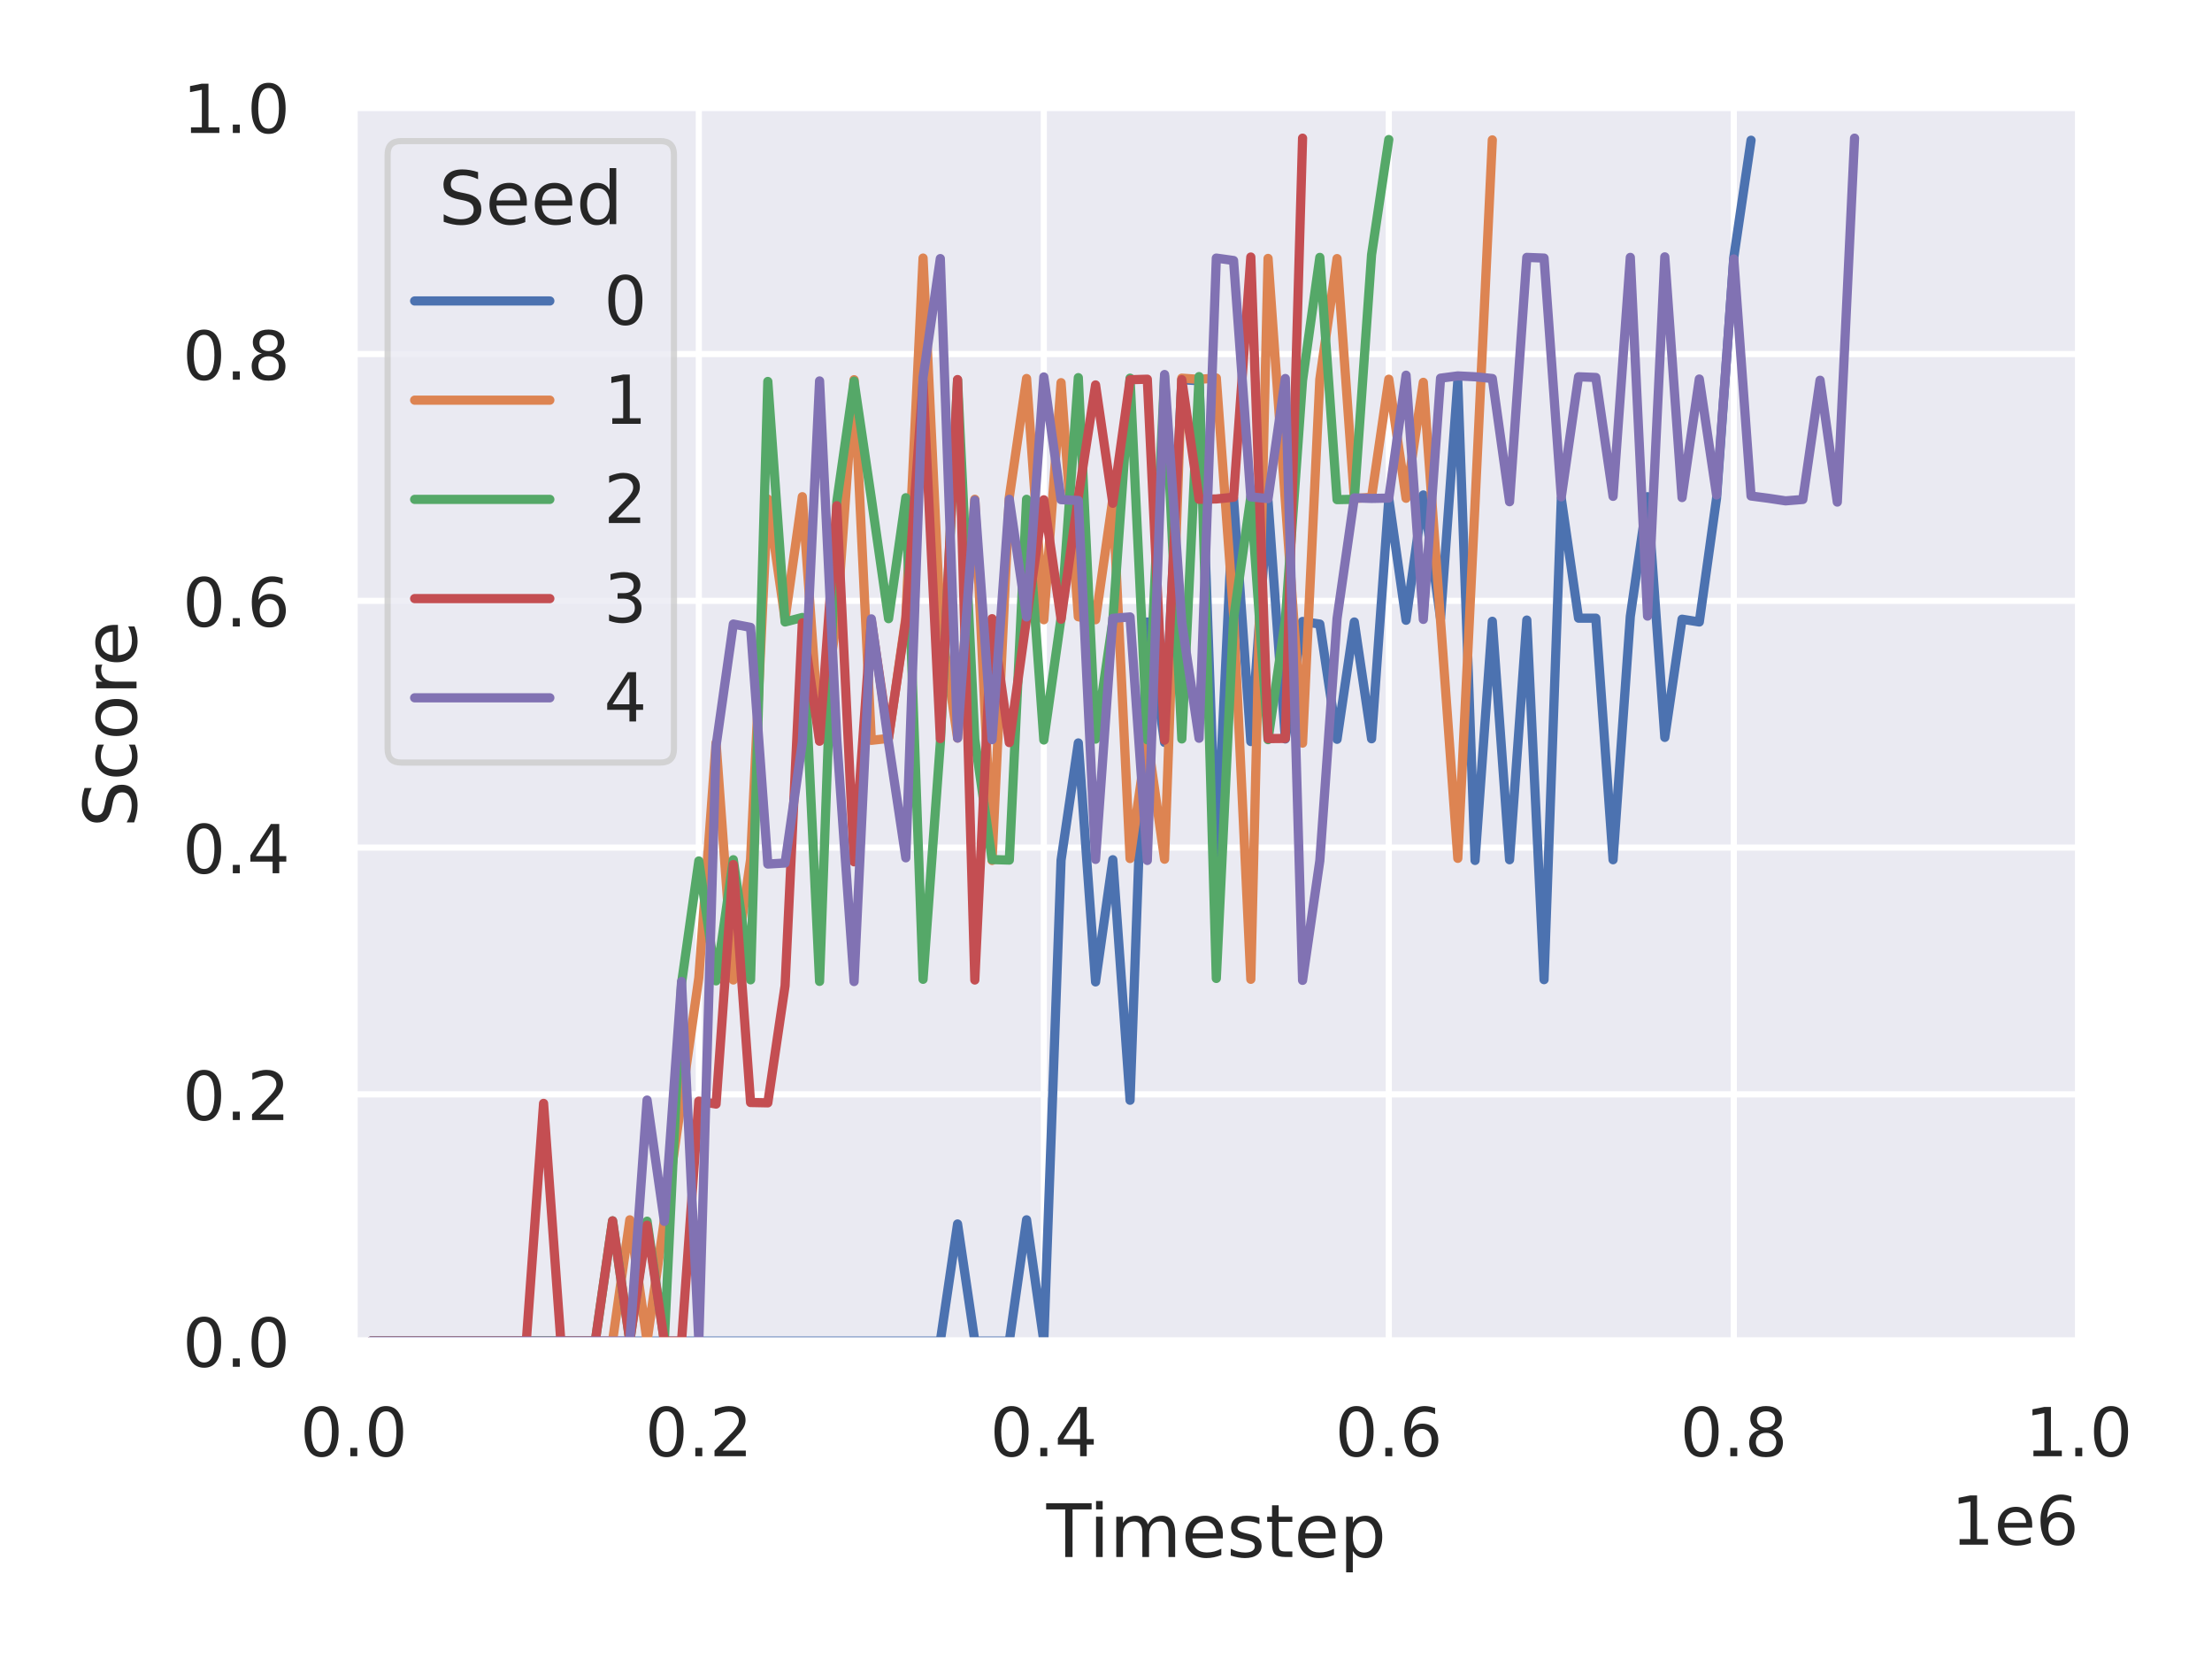
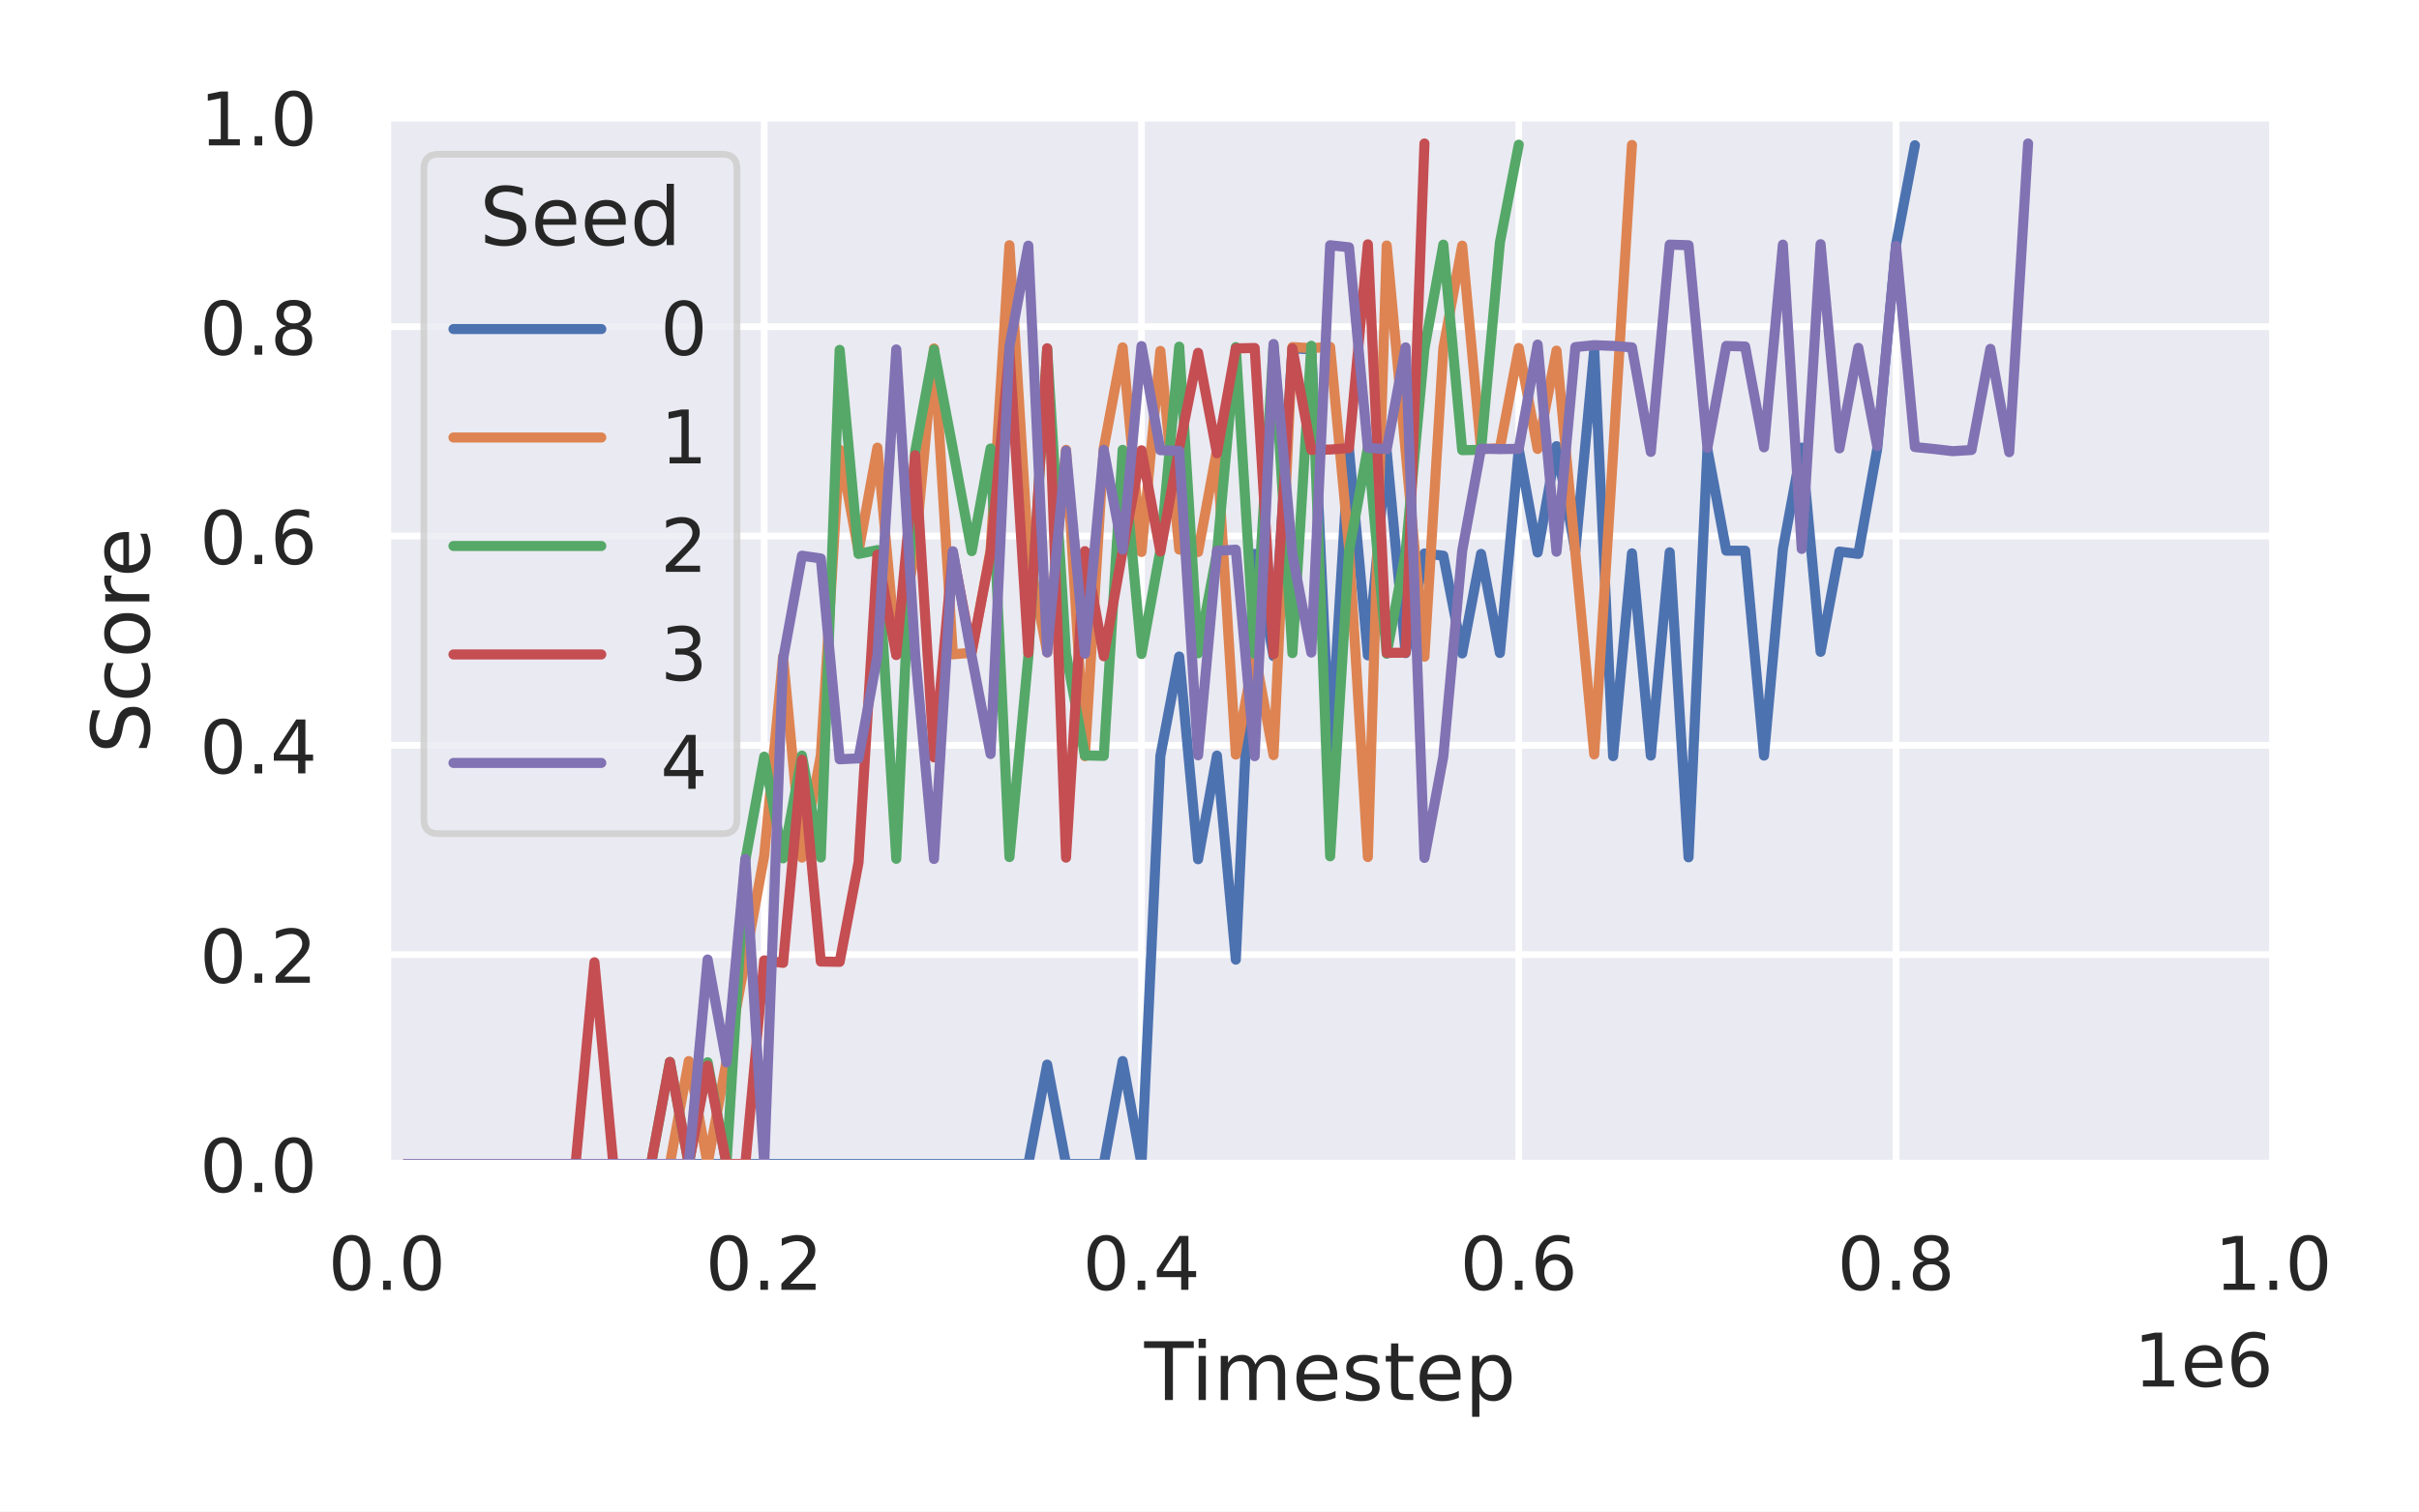
- <svg xmlns="http://www.w3.org/2000/svg" xmlns:xlink="http://www.w3.org/1999/xlink" width="288pt" height="216pt" viewBox="0 0 288 216" version="1.1">
+ <svg xmlns="http://www.w3.org/2000/svg" xmlns:xlink="http://www.w3.org/1999/xlink" width="288pt" height="180pt" viewBox="0 0 288 180" version="1.1">
  <defs>
    <style type="text/css">*{stroke-linejoin: round; stroke-linecap: butt}</style>
  </defs>
  <g id="figure_1">
    <g id="patch_1">
-       <path d="M 0 216  L 288 216  L 288 0  L 0 0  z " style="fill: #ffffff" />
+       <path d="M 0 180  L 288 180  L 288 0  L 0 0  z " style="fill: #ffffff" />
    </g>
    <g id="axes_1">
      <g id="patch_2">
-         <path d="M 46.068 174.612  L 270.657 174.612  L 270.657 13.968  L 46.068 13.968  z " style="fill: #eaeaf2" />
+         <path d="M 46.068 138.612  L 270.657 138.612  L 270.657 13.968  L 46.068 13.968  z " style="fill: #eaeaf2" />
      </g>
      <g id="matplotlib.axis_1">
        <g id="xtick_1">
          <g id="line2d_1">
-             <path d="M 46.068 174.612  L 46.068 13.968  " clip-path="url(#p0de0f15e4b)" style="fill: none; stroke: #ffffff; stroke-width: 0.8; stroke-linecap: round" />
+             <path d="M 46.068 138.612  L 46.068 13.968  " clip-path="url(#pc3234bc824)" style="fill: none; stroke: #ffffff; stroke-width: 0.8; stroke-linecap: round" />
          </g>
          <g id="text_1">
-             <g style="fill: #262626" transform="translate(39.07062 189.5986) scale(0.088 -0.088)">
+             <g style="fill: #262626" transform="translate(39.07062 153.5986) scale(0.088 -0.088)">
              <defs>
                <path id="DejaVuSans-30" d="M 2034 4250  Q 1547 4250 1301 3770  Q 1056 3291 1056 2328  Q 1056 1369 1301 889  Q 1547 409 2034 409  Q 2525 409 2770 889  Q 3016 1369 3016 2328  Q 3016 3291 2770 3770  Q 2525 4250 2034 4250  z M 2034 4750  Q 2819 4750 3233 4129  Q 3647 3509 3647 2328  Q 3647 1150 3233 529  Q 2819 -91 2034 -91  Q 1250 -91 836 529  Q 422 1150 422 2328  Q 422 3509 836 4129  Q 1250 4750 2034 4750  z " transform="scale(0.015625)" />
                <path id="DejaVuSans-2e" d="M 684 794  L 1344 794  L 1344 0  L 684 0  L 684 794  z " transform="scale(0.015625)" />
              </defs>
              <use xlink:href="#DejaVuSans-30" />
              <use xlink:href="#DejaVuSans-2e" x="63.623" />
              <use xlink:href="#DejaVuSans-30" x="95.41" />
            </g>
          </g>
        </g>
        <g id="xtick_2">
          <g id="line2d_2">
-             <path d="M 90.986 174.612  L 90.986 13.968  " clip-path="url(#p0de0f15e4b)" style="fill: none; stroke: #ffffff; stroke-width: 0.8; stroke-linecap: round" />
+             <path d="M 90.986 138.612  L 90.986 13.968  " clip-path="url(#pc3234bc824)" style="fill: none; stroke: #ffffff; stroke-width: 0.8; stroke-linecap: round" />
          </g>
          <g id="text_2">
-             <g style="fill: #262626" transform="translate(83.98843 189.5986) scale(0.088 -0.088)">
+             <g style="fill: #262626" transform="translate(83.98843 153.5986) scale(0.088 -0.088)">
              <defs>
                <path id="DejaVuSans-32" d="M 1228 531  L 3431 531  L 3431 0  L 469 0  L 469 531  Q 828 903 1448 1529  Q 2069 2156 2228 2338  Q 2531 2678 2651 2914  Q 2772 3150 2772 3378  Q 2772 3750 2511 3984  Q 2250 4219 1831 4219  Q 1534 4219 1204 4116  Q 875 4013 500 3803  L 500 4441  Q 881 4594 1212 4672  Q 1544 4750 1819 4750  Q 2544 4750 2975 4387  Q 3406 4025 3406 3419  Q 3406 3131 3298 2873  Q 3191 2616 2906 2266  Q 2828 2175 2409 1742  Q 1991 1309 1228 531  z " transform="scale(0.015625)" />
              </defs>
              <use xlink:href="#DejaVuSans-30" />
              <use xlink:href="#DejaVuSans-2e" x="63.623" />
              <use xlink:href="#DejaVuSans-32" x="95.41" />
            </g>
          </g>
        </g>
        <g id="xtick_3">
          <g id="line2d_3">
-             <path d="M 135.904 174.612  L 135.904 13.968  " clip-path="url(#p0de0f15e4b)" style="fill: none; stroke: #ffffff; stroke-width: 0.8; stroke-linecap: round" />
+             <path d="M 135.904 138.612  L 135.904 13.968  " clip-path="url(#pc3234bc824)" style="fill: none; stroke: #ffffff; stroke-width: 0.8; stroke-linecap: round" />
          </g>
          <g id="text_3">
-             <g style="fill: #262626" transform="translate(128.9062 189.5986) scale(0.088 -0.088)">
+             <g style="fill: #262626" transform="translate(128.9062 153.5986) scale(0.088 -0.088)">
              <defs>
                <path id="DejaVuSans-34" d="M 2419 4116  L 825 1625  L 2419 1625  L 2419 4116  z M 2253 4666  L 3047 4666  L 3047 1625  L 3713 1625  L 3713 1100  L 3047 1100  L 3047 0  L 2419 0  L 2419 1100  L 313 1100  L 313 1709  L 2253 4666  z " transform="scale(0.015625)" />
              </defs>
              <use xlink:href="#DejaVuSans-30" />
              <use xlink:href="#DejaVuSans-2e" x="63.623" />
              <use xlink:href="#DejaVuSans-34" x="95.41" />
            </g>
          </g>
        </g>
        <g id="xtick_4">
          <g id="line2d_4">
-             <path d="M 180.821 174.612  L 180.821 13.968  " clip-path="url(#p0de0f15e4b)" style="fill: none; stroke: #ffffff; stroke-width: 0.8; stroke-linecap: round" />
+             <path d="M 180.821 138.612  L 180.821 13.968  " clip-path="url(#pc3234bc824)" style="fill: none; stroke: #ffffff; stroke-width: 0.8; stroke-linecap: round" />
          </g>
          <g id="text_4">
-             <g style="fill: #262626" transform="translate(173.824 189.5986) scale(0.088 -0.088)">
+             <g style="fill: #262626" transform="translate(173.824 153.5986) scale(0.088 -0.088)">
              <defs>
                <path id="DejaVuSans-36" d="M 2113 2584  Q 1688 2584 1439 2293  Q 1191 2003 1191 1497  Q 1191 994 1439 701  Q 1688 409 2113 409  Q 2538 409 2786 701  Q 3034 994 3034 1497  Q 3034 2003 2786 2293  Q 2538 2584 2113 2584  z M 3366 4563  L 3366 3988  Q 3128 4100 2886 4159  Q 2644 4219 2406 4219  Q 1781 4219 1451 3797  Q 1122 3375 1075 2522  Q 1259 2794 1537 2939  Q 1816 3084 2150 3084  Q 2853 3084 3261 2657  Q 3669 2231 3669 1497  Q 3669 778 3244 343  Q 2819 -91 2113 -91  Q 1303 -91 875 529  Q 447 1150 447 2328  Q 447 3434 972 4092  Q 1497 4750 2381 4750  Q 2619 4750 2861 4703  Q 3103 4656 3366 4563  z " transform="scale(0.015625)" />
              </defs>
              <use xlink:href="#DejaVuSans-30" />
              <use xlink:href="#DejaVuSans-2e" x="63.623" />
              <use xlink:href="#DejaVuSans-36" x="95.41" />
            </g>
          </g>
        </g>
        <g id="xtick_5">
          <g id="line2d_5">
-             <path d="M 225.739 174.612  L 225.739 13.968  " clip-path="url(#p0de0f15e4b)" style="fill: none; stroke: #ffffff; stroke-width: 0.8; stroke-linecap: round" />
+             <path d="M 225.739 138.612  L 225.739 13.968  " clip-path="url(#pc3234bc824)" style="fill: none; stroke: #ffffff; stroke-width: 0.8; stroke-linecap: round" />
          </g>
          <g id="text_5">
-             <g style="fill: #262626" transform="translate(218.7418 189.5986) scale(0.088 -0.088)">
+             <g style="fill: #262626" transform="translate(218.7418 153.5986) scale(0.088 -0.088)">
              <defs>
                <path id="DejaVuSans-38" d="M 2034 2216  Q 1584 2216 1326 1975  Q 1069 1734 1069 1313  Q 1069 891 1326 650  Q 1584 409 2034 409  Q 2484 409 2743 651  Q 3003 894 3003 1313  Q 3003 1734 2745 1975  Q 2488 2216 2034 2216  z M 1403 2484  Q 997 2584 770 2862  Q 544 3141 544 3541  Q 544 4100 942 4425  Q 1341 4750 2034 4750  Q 2731 4750 3128 4425  Q 3525 4100 3525 3541  Q 3525 3141 3298 2862  Q 3072 2584 2669 2484  Q 3125 2378 3379 2068  Q 3634 1759 3634 1313  Q 3634 634 3220 271  Q 2806 -91 2034 -91  Q 1263 -91 848 271  Q 434 634 434 1313  Q 434 1759 690 2068  Q 947 2378 1403 2484  z M 1172 3481  Q 1172 3119 1398 2916  Q 1625 2713 2034 2713  Q 2441 2713 2670 2916  Q 2900 3119 2900 3481  Q 2900 3844 2670 4047  Q 2441 4250 2034 4250  Q 1625 4250 1398 4047  Q 1172 3844 1172 3481  z " transform="scale(0.015625)" />
              </defs>
              <use xlink:href="#DejaVuSans-30" />
              <use xlink:href="#DejaVuSans-2e" x="63.623" />
              <use xlink:href="#DejaVuSans-38" x="95.41" />
            </g>
          </g>
        </g>
        <g id="xtick_6">
          <g id="line2d_6">
-             <path d="M 270.657 174.612  L 270.657 13.968  " clip-path="url(#p0de0f15e4b)" style="fill: none; stroke: #ffffff; stroke-width: 0.8; stroke-linecap: round" />
+             <path d="M 270.657 138.612  L 270.657 13.968  " clip-path="url(#pc3234bc824)" style="fill: none; stroke: #ffffff; stroke-width: 0.8; stroke-linecap: round" />
          </g>
          <g id="text_6">
-             <g style="fill: #262626" transform="translate(263.6596 189.5986) scale(0.088 -0.088)">
+             <g style="fill: #262626" transform="translate(263.6596 153.5986) scale(0.088 -0.088)">
              <defs>
                <path id="DejaVuSans-31" d="M 794 531  L 1825 531  L 1825 4091  L 703 3866  L 703 4441  L 1819 4666  L 2450 4666  L 2450 531  L 3481 531  L 3481 0  L 794 0  L 794 531  z " transform="scale(0.015625)" />
              </defs>
              <use xlink:href="#DejaVuSans-31" />
              <use xlink:href="#DejaVuSans-2e" x="63.623" />
              <use xlink:href="#DejaVuSans-30" x="95.41" />
            </g>
          </g>
        </g>
        <g id="text_7">
-           <g style="fill: #262626" transform="translate(136.2353 202.7233) scale(0.096 -0.096)">
+           <g style="fill: #262626" transform="translate(136.2353 166.7233) scale(0.096 -0.096)">
            <defs>
              <path id="DejaVuSans-54" d="M -19 4666  L 3928 4666  L 3928 4134  L 2272 4134  L 2272 0  L 1638 0  L 1638 4134  L -19 4134  L -19 4666  z " transform="scale(0.015625)" />
              <path id="DejaVuSans-69" d="M 603 3500  L 1178 3500  L 1178 0  L 603 0  L 603 3500  z M 603 4863  L 1178 4863  L 1178 4134  L 603 4134  L 603 4863  z " transform="scale(0.015625)" />
              <path id="DejaVuSans-6d" d="M 3328 2828  Q 3544 3216 3844 3400  Q 4144 3584 4550 3584  Q 5097 3584 5394 3201  Q 5691 2819 5691 2113  L 5691 0  L 5113 0  L 5113 2094  Q 5113 2597 4934 2840  Q 4756 3084 4391 3084  Q 3944 3084 3684 2787  Q 3425 2491 3425 1978  L 3425 0  L 2847 0  L 2847 2094  Q 2847 2600 2669 2842  Q 2491 3084 2119 3084  Q 1678 3084 1418 2786  Q 1159 2488 1159 1978  L 1159 0  L 581 0  L 581 3500  L 1159 3500  L 1159 2956  Q 1356 3278 1631 3431  Q 1906 3584 2284 3584  Q 2666 3584 2933 3390  Q 3200 3197 3328 2828  z " transform="scale(0.015625)" />
              <path id="DejaVuSans-65" d="M 3597 1894  L 3597 1613  L 953 1613  Q 991 1019 1311 708  Q 1631 397 2203 397  Q 2534 397 2845 478  Q 3156 559 3463 722  L 3463 178  Q 3153 47 2828 -22  Q 2503 -91 2169 -91  Q 1331 -91 842 396  Q 353 884 353 1716  Q 353 2575 817 3079  Q 1281 3584 2069 3584  Q 2775 3584 3186 3129  Q 3597 2675 3597 1894  z M 3022 2063  Q 3016 2534 2758 2815  Q 2500 3097 2075 3097  Q 1594 3097 1305 2825  Q 1016 2553 972 2059  L 3022 2063  z " transform="scale(0.015625)" />
              <path id="DejaVuSans-73" d="M 2834 3397  L 2834 2853  Q 2591 2978 2328 3040  Q 2066 3103 1784 3103  Q 1356 3103 1142 2972  Q 928 2841 928 2578  Q 928 2378 1081 2264  Q 1234 2150 1697 2047  L 1894 2003  Q 2506 1872 2764 1633  Q 3022 1394 3022 966  Q 3022 478 2636 193  Q 2250 -91 1575 -91  Q 1294 -91 989 -36  Q 684 19 347 128  L 347 722  Q 666 556 975 473  Q 1284 391 1588 391  Q 1994 391 2212 530  Q 2431 669 2431 922  Q 2431 1156 2273 1281  Q 2116 1406 1581 1522  L 1381 1569  Q 847 1681 609 1914  Q 372 2147 372 2553  Q 372 3047 722 3315  Q 1072 3584 1716 3584  Q 2034 3584 2315 3537  Q 2597 3491 2834 3397  z " transform="scale(0.015625)" />
              <path id="DejaVuSans-74" d="M 1172 4494  L 1172 3500  L 2356 3500  L 2356 3053  L 1172 3053  L 1172 1153  Q 1172 725 1289 603  Q 1406 481 1766 481  L 2356 481  L 2356 0  L 1766 0  Q 1100 0 847 248  Q 594 497 594 1153  L 594 3053  L 172 3053  L 172 3500  L 594 3500  L 594 4494  L 1172 4494  z " transform="scale(0.015625)" />
              <path id="DejaVuSans-70" d="M 1159 525  L 1159 -1331  L 581 -1331  L 581 3500  L 1159 3500  L 1159 2969  Q 1341 3281 1617 3432  Q 1894 3584 2278 3584  Q 2916 3584 3314 3078  Q 3713 2572 3713 1747  Q 3713 922 3314 415  Q 2916 -91 2278 -91  Q 1894 -91 1617 61  Q 1341 213 1159 525  z M 3116 1747  Q 3116 2381 2855 2742  Q 2594 3103 2138 3103  Q 1681 3103 1420 2742  Q 1159 2381 1159 1747  Q 1159 1113 1420 752  Q 1681 391 2138 391  Q 2594 391 2855 752  Q 3116 1113 3116 1747  z " transform="scale(0.015625)" />
            </defs>
            <use xlink:href="#DejaVuSans-54" />
            <use xlink:href="#DejaVuSans-69" x="57.959" />
            <use xlink:href="#DejaVuSans-6d" x="85.742" />
            <use xlink:href="#DejaVuSans-65" x="183.154" />
            <use xlink:href="#DejaVuSans-73" x="244.678" />
            <use xlink:href="#DejaVuSans-74" x="296.777" />
            <use xlink:href="#DejaVuSans-65" x="335.986" />
            <use xlink:href="#DejaVuSans-70" x="397.51" />
          </g>
        </g>
        <g id="text_8">
-           <g style="fill: #262626" transform="translate(254.0443 201.1154) scale(0.088 -0.088)">
+           <g style="fill: #262626" transform="translate(254.0443 165.1154) scale(0.088 -0.088)">
            <use xlink:href="#DejaVuSans-31" />
            <use xlink:href="#DejaVuSans-65" x="63.623" />
            <use xlink:href="#DejaVuSans-36" x="125.146" />
          </g>
        </g>
      </g>
      <g id="matplotlib.axis_2">
        <g id="ytick_1">
          <g id="line2d_7">
-             <path d="M 46.068 174.612  L 270.657 174.612  " clip-path="url(#p0de0f15e4b)" style="fill: none; stroke: #ffffff; stroke-width: 0.8; stroke-linecap: round" />
+             <path d="M 46.068 138.612  L 270.657 138.612  " clip-path="url(#pc3234bc824)" style="fill: none; stroke: #ffffff; stroke-width: 0.8; stroke-linecap: round" />
          </g>
          <g id="text_9">
-             <g style="fill: #262626" transform="translate(23.77325 177.9553) scale(0.088 -0.088)">
+             <g style="fill: #262626" transform="translate(23.77325 141.9553) scale(0.088 -0.088)">
              <use xlink:href="#DejaVuSans-30" />
              <use xlink:href="#DejaVuSans-2e" x="63.623" />
              <use xlink:href="#DejaVuSans-30" x="95.41" />
            </g>
          </g>
        </g>
        <g id="ytick_2">
          <g id="line2d_8">
-             <path d="M 46.068 142.483  L 270.657 142.483  " clip-path="url(#p0de0f15e4b)" style="fill: none; stroke: #ffffff; stroke-width: 0.8; stroke-linecap: round" />
+             <path d="M 46.068 113.683  L 270.657 113.683  " clip-path="url(#pc3234bc824)" style="fill: none; stroke: #ffffff; stroke-width: 0.8; stroke-linecap: round" />
          </g>
          <g id="text_10">
-             <g style="fill: #262626" transform="translate(23.77325 145.8265) scale(0.088 -0.088)">
+             <g style="fill: #262626" transform="translate(23.77325 117.0265) scale(0.088 -0.088)">
              <use xlink:href="#DejaVuSans-30" />
              <use xlink:href="#DejaVuSans-2e" x="63.623" />
              <use xlink:href="#DejaVuSans-32" x="95.41" />
            </g>
          </g>
        </g>
        <g id="ytick_3">
          <g id="line2d_9">
-             <path d="M 46.068 110.354  L 270.657 110.354  " clip-path="url(#p0de0f15e4b)" style="fill: none; stroke: #ffffff; stroke-width: 0.8; stroke-linecap: round" />
+             <path d="M 46.068 88.754  L 270.657 88.754  " clip-path="url(#pc3234bc824)" style="fill: none; stroke: #ffffff; stroke-width: 0.8; stroke-linecap: round" />
          </g>
          <g id="text_11">
-             <g style="fill: #262626" transform="translate(23.77325 113.6977) scale(0.088 -0.088)">
+             <g style="fill: #262626" transform="translate(23.77325 92.09771) scale(0.088 -0.088)">
              <use xlink:href="#DejaVuSans-30" />
              <use xlink:href="#DejaVuSans-2e" x="63.623" />
              <use xlink:href="#DejaVuSans-34" x="95.41" />
            </g>
          </g>
        </g>
        <g id="ytick_4">
          <g id="line2d_10">
-             <path d="M 46.068 78.226  L 270.657 78.226  " clip-path="url(#p0de0f15e4b)" style="fill: none; stroke: #ffffff; stroke-width: 0.8; stroke-linecap: round" />
+             <path d="M 46.068 63.826  L 270.657 63.826  " clip-path="url(#pc3234bc824)" style="fill: none; stroke: #ffffff; stroke-width: 0.8; stroke-linecap: round" />
          </g>
          <g id="text_12">
-             <g style="fill: #262626" transform="translate(23.77325 81.56891) scale(0.088 -0.088)">
+             <g style="fill: #262626" transform="translate(23.77325 67.16891) scale(0.088 -0.088)">
              <use xlink:href="#DejaVuSans-30" />
              <use xlink:href="#DejaVuSans-2e" x="63.623" />
              <use xlink:href="#DejaVuSans-36" x="95.41" />
            </g>
          </g>
        </g>
        <g id="ytick_5">
          <g id="line2d_11">
-             <path d="M 46.068 46.097  L 270.657 46.097  " clip-path="url(#p0de0f15e4b)" style="fill: none; stroke: #ffffff; stroke-width: 0.8; stroke-linecap: round" />
+             <path d="M 46.068 38.897  L 270.657 38.897  " clip-path="url(#pc3234bc824)" style="fill: none; stroke: #ffffff; stroke-width: 0.8; stroke-linecap: round" />
          </g>
          <g id="text_13">
-             <g style="fill: #262626" transform="translate(23.77325 49.44011) scale(0.088 -0.088)">
+             <g style="fill: #262626" transform="translate(23.77325 42.24011) scale(0.088 -0.088)">
              <use xlink:href="#DejaVuSans-30" />
              <use xlink:href="#DejaVuSans-2e" x="63.623" />
              <use xlink:href="#DejaVuSans-38" x="95.41" />
            </g>
          </g>
        </g>
        <g id="ytick_6">
          <g id="line2d_12">
-             <path d="M 46.068 13.968  L 270.657 13.968  " clip-path="url(#p0de0f15e4b)" style="fill: none; stroke: #ffffff; stroke-width: 0.8; stroke-linecap: round" />
+             <path d="M 46.068 13.968  L 270.657 13.968  " clip-path="url(#pc3234bc824)" style="fill: none; stroke: #ffffff; stroke-width: 0.8; stroke-linecap: round" />
          </g>
          <g id="text_14">
            <g style="fill: #262626" transform="translate(23.77325 17.31131) scale(0.088 -0.088)">
              <use xlink:href="#DejaVuSans-31" />
              <use xlink:href="#DejaVuSans-2e" x="63.623" />
              <use xlink:href="#DejaVuSans-30" x="95.41" />
            </g>
          </g>
        </g>
        <g id="text_15">
-           <g style="fill: #262626" transform="translate(17.77675 107.7322) rotate(-90) scale(0.096 -0.096)">
+           <g style="fill: #262626" transform="translate(17.77675 89.73225) rotate(-90) scale(0.096 -0.096)">
            <defs>
              <path id="DejaVuSans-53" d="M 3425 4513  L 3425 3897  Q 3066 4069 2747 4153  Q 2428 4238 2131 4238  Q 1616 4238 1336 4038  Q 1056 3838 1056 3469  Q 1056 3159 1242 3001  Q 1428 2844 1947 2747  L 2328 2669  Q 3034 2534 3370 2195  Q 3706 1856 3706 1288  Q 3706 609 3251 259  Q 2797 -91 1919 -91  Q 1588 -91 1214 -16  Q 841 59 441 206  L 441 856  Q 825 641 1194 531  Q 1563 422 1919 422  Q 2459 422 2753 634  Q 3047 847 3047 1241  Q 3047 1584 2836 1778  Q 2625 1972 2144 2069  L 1759 2144  Q 1053 2284 737 2584  Q 422 2884 422 3419  Q 422 4038 858 4394  Q 1294 4750 2059 4750  Q 2388 4750 2728 4690  Q 3069 4631 3425 4513  z " transform="scale(0.015625)" />
              <path id="DejaVuSans-63" d="M 3122 3366  L 3122 2828  Q 2878 2963 2633 3030  Q 2388 3097 2138 3097  Q 1578 3097 1268 2742  Q 959 2388 959 1747  Q 959 1106 1268 751  Q 1578 397 2138 397  Q 2388 397 2633 464  Q 2878 531 3122 666  L 3122 134  Q 2881 22 2623 -34  Q 2366 -91 2075 -91  Q 1284 -91 818 406  Q 353 903 353 1747  Q 353 2603 823 3093  Q 1294 3584 2113 3584  Q 2378 3584 2631 3529  Q 2884 3475 3122 3366  z " transform="scale(0.015625)" />
              <path id="DejaVuSans-6f" d="M 1959 3097  Q 1497 3097 1228 2736  Q 959 2375 959 1747  Q 959 1119 1226 758  Q 1494 397 1959 397  Q 2419 397 2687 759  Q 2956 1122 2956 1747  Q 2956 2369 2687 2733  Q 2419 3097 1959 3097  z M 1959 3584  Q 2709 3584 3137 3096  Q 3566 2609 3566 1747  Q 3566 888 3137 398  Q 2709 -91 1959 -91  Q 1206 -91 779 398  Q 353 888 353 1747  Q 353 2609 779 3096  Q 1206 3584 1959 3584  z " transform="scale(0.015625)" />
              <path id="DejaVuSans-72" d="M 2631 2963  Q 2534 3019 2420 3045  Q 2306 3072 2169 3072  Q 1681 3072 1420 2755  Q 1159 2438 1159 1844  L 1159 0  L 581 0  L 581 3500  L 1159 3500  L 1159 2956  Q 1341 3275 1631 3429  Q 1922 3584 2338 3584  Q 2397 3584 2469 3576  Q 2541 3569 2628 3553  L 2631 2963  z " transform="scale(0.015625)" />
            </defs>
            <use xlink:href="#DejaVuSans-53" />
            <use xlink:href="#DejaVuSans-63" x="63.477" />
            <use xlink:href="#DejaVuSans-6f" x="118.457" />
            <use xlink:href="#DejaVuSans-72" x="179.639" />
            <use xlink:href="#DejaVuSans-65" x="218.502" />
          </g>
        </g>
      </g>
      <g id="PolyCollection_1" />
      <g id="PolyCollection_2" />
      <g id="PolyCollection_3" />
      <g id="PolyCollection_4" />
      <g id="PolyCollection_5" />
      <g id="line2d_13">
-         <path d="M 48.314 174.612  L 50.56 174.612  L 52.806 174.612  L 55.052 174.612  L 57.297 174.612  L 59.543 174.612  L 61.789 174.612  L 64.035 174.612  L 66.281 174.612  L 68.527 174.612  L 70.773 174.612  L 73.019 174.612  L 75.265 174.612  L 77.51 174.612  L 79.756 174.612  L 82.002 174.612  L 84.248 174.612  L 86.494 174.612  L 88.74 174.612  L 90.986 174.612  L 93.232 174.612  L 95.478 174.612  L 97.723 174.612  L 99.969 174.612  L 102.215 174.612  L 104.461 174.612  L 106.707 174.612  L 108.953 174.612  L 111.199 174.612  L 113.445 174.612  L 115.691 174.612  L 117.936 174.612  L 120.182 174.612  L 122.428 174.612  L 124.674 159.361  L 126.92 174.612  L 129.166 174.612  L 131.412 174.612  L 133.658 158.819  L 135.904 174.612  L 138.149 112.004  L 140.395 96.73  L 142.641 127.842  L 144.887 111.936  L 147.133 143.251  L 149.379 80.982  L 151.625 96.662  L 153.871 49.44  L 156.117 49.576  L 158.363 112.116  L 160.608 64.917  L 162.854 96.549  L 165.1 65.256  L 167.346 96.21  L 169.592 80.914  L 171.838 81.253  L 174.084 96.255  L 176.33 80.982  L 178.576 96.188  L 180.821 64.94  L 183.067 80.756  L 185.313 64.443  L 187.559 80.53  L 189.805 49.621  L 192.051 112.026  L 194.297 80.891  L 196.543 111.936  L 198.789 80.733  L 201.034 127.548  L 203.28 64.917  L 205.526 80.485  L 207.772 80.485  L 210.018 111.936  L 212.264 80.259  L 214.51 64.669  L 216.756 96.007  L 219.002 80.62  L 221.247 80.982  L 223.493 64.872  L 225.739 33.511  L 227.985 18.26  " clip-path="url(#p0de0f15e4b)" style="fill: none; stroke: #4c72b0; stroke-width: 1.2; stroke-linecap: round" />
+         <path d="M 48.314 138.612  L 50.56 138.612  L 52.806 138.612  L 55.052 138.612  L 57.297 138.612  L 59.543 138.612  L 61.789 138.612  L 64.035 138.612  L 66.281 138.612  L 68.527 138.612  L 70.773 138.612  L 73.019 138.612  L 75.265 138.612  L 77.51 138.612  L 79.756 138.612  L 82.002 138.612  L 84.248 138.612  L 86.494 138.612  L 88.74 138.612  L 90.986 138.612  L 93.232 138.612  L 95.478 138.612  L 97.723 138.612  L 99.969 138.612  L 102.215 138.612  L 104.461 138.612  L 106.707 138.612  L 108.953 138.612  L 111.199 138.612  L 113.445 138.612  L 115.691 138.612  L 117.936 138.612  L 120.182 138.612  L 122.428 138.612  L 124.674 126.779  L 126.92 138.612  L 129.166 138.612  L 131.412 138.612  L 133.658 126.358  L 135.904 138.612  L 138.149 90.034  L 140.395 78.183  L 142.641 102.323  L 144.887 89.981  L 147.133 114.279  L 149.379 65.964  L 151.625 78.13  L 153.871 41.491  L 156.117 41.596  L 158.363 90.122  L 160.608 53.5  L 162.854 78.043  L 165.1 53.763  L 167.346 77.78  L 169.592 65.911  L 171.838 66.174  L 174.084 77.815  L 176.33 65.964  L 178.576 77.762  L 180.821 53.517  L 183.067 65.789  L 185.313 53.132  L 187.559 65.613  L 189.805 41.631  L 192.051 90.051  L 194.297 65.894  L 196.543 89.981  L 198.789 65.771  L 201.034 102.095  L 203.28 53.5  L 205.526 65.578  L 207.772 65.578  L 210.018 89.981  L 212.264 65.403  L 214.51 53.307  L 216.756 77.622  L 219.002 65.684  L 221.247 65.964  L 223.493 53.465  L 225.739 29.132  L 227.985 17.298  " clip-path="url(#pc3234bc824)" style="fill: none; stroke: #4c72b0; stroke-width: 1.2; stroke-linecap: round" />
      </g>
      <g id="line2d_14">
-         <path d="M 48.314 174.612  L 50.56 174.612  L 52.806 174.612  L 55.052 174.612  L 57.297 174.612  L 59.543 174.612  L 61.789 174.612  L 64.035 174.612  L 66.281 174.612  L 68.527 174.612  L 70.773 174.612  L 73.019 174.612  L 75.265 174.612  L 77.51 174.612  L 79.756 174.612  L 82.002 158.819  L 84.248 174.612  L 86.494 158.864  L 88.74 143.206  L 90.986 127.277  L 93.232 96.707  L 95.478 127.593  L 97.723 111.913  L 99.969 64.985  L 102.215 80.643  L 104.461 64.669  L 106.707 96.436  L 108.953 80.575  L 111.199 49.44  L 113.445 96.391  L 115.691 96.142  L 117.936 80.394  L 120.182 33.602  L 122.428 80.846  L 124.674 96.097  L 126.92 65.008  L 129.166 112.026  L 131.412 64.737  L 133.658 49.282  L 135.904 80.688  L 138.149 49.824  L 140.395 80.304  L 142.641 80.688  L 144.887 64.985  L 147.133 111.778  L 149.379 96.075  L 151.625 111.868  L 153.871 49.237  L 156.117 49.395  L 158.363 49.214  L 160.608 79.988  L 162.854 127.503  L 165.1 33.647  L 167.346 65.188  L 169.592 96.752  L 171.838 49.395  L 174.084 33.669  L 176.33 64.917  L 178.576 64.737  L 180.821 49.372  L 183.067 64.872  L 185.313 49.779  L 187.559 80.846  L 189.805 111.755  L 192.051 65.527  L 194.297 18.215  " clip-path="url(#p0de0f15e4b)" style="fill: none; stroke: #dd8452; stroke-width: 1.2; stroke-linecap: round" />
+         <path d="M 48.314 138.612  L 50.56 138.612  L 52.806 138.612  L 55.052 138.612  L 57.297 138.612  L 59.543 138.612  L 61.789 138.612  L 64.035 138.612  L 66.281 138.612  L 68.527 138.612  L 70.773 138.612  L 73.019 138.612  L 75.265 138.612  L 77.51 138.612  L 79.756 138.612  L 82.002 126.358  L 84.248 138.612  L 86.494 126.393  L 88.74 114.244  L 90.986 101.885  L 93.232 78.166  L 95.478 102.13  L 97.723 89.964  L 99.969 53.552  L 102.215 65.701  L 104.461 53.307  L 106.707 77.955  L 108.953 65.648  L 111.199 41.491  L 113.445 77.92  L 115.691 77.727  L 117.936 65.508  L 120.182 29.202  L 122.428 65.859  L 124.674 77.692  L 126.92 53.57  L 129.166 90.051  L 131.412 53.359  L 133.658 41.368  L 135.904 65.736  L 138.149 41.789  L 140.395 65.438  L 142.641 65.736  L 144.887 53.552  L 147.133 89.859  L 149.379 77.675  L 151.625 89.929  L 153.871 41.333  L 156.117 41.456  L 158.363 41.316  L 160.608 65.193  L 162.854 102.06  L 165.1 29.237  L 167.346 53.71  L 169.592 78.201  L 171.838 41.456  L 174.084 29.254  L 176.33 53.5  L 178.576 53.359  L 180.821 41.438  L 183.067 53.465  L 185.313 41.754  L 187.559 65.859  L 189.805 89.841  L 192.051 53.973  L 194.297 17.263  " clip-path="url(#pc3234bc824)" style="fill: none; stroke: #dd8452; stroke-width: 1.2; stroke-linecap: round" />
      </g>
      <g id="line2d_15">
-         <path d="M 48.314 174.612  L 50.56 174.612  L 52.806 174.612  L 55.052 174.612  L 57.297 174.612  L 59.543 174.612  L 61.789 174.612  L 64.035 174.612  L 66.281 174.612  L 68.527 174.612  L 70.773 174.612  L 73.019 174.612  L 75.265 174.612  L 77.51 174.612  L 79.756 158.954  L 82.002 174.612  L 84.248 158.999  L 86.494 174.612  L 88.74 128  L 90.986 112.094  L 93.232 127.706  L 95.478 111.936  L 97.723 127.571  L 99.969 49.666  L 102.215 80.982  L 104.461 80.394  L 106.707 127.774  L 108.953 65.301  L 111.199 49.621  L 113.445 64.872  L 115.691 80.552  L 117.936 64.804  L 120.182 127.503  L 122.428 96.752  L 124.674 49.485  L 126.92 96.278  L 129.166 111.913  L 131.412 111.981  L 133.658 65.008  L 135.904 96.346  L 138.149 80.439  L 140.395 49.169  L 142.641 96.233  L 144.887 80.846  L 147.133 49.237  L 149.379 96.323  L 151.625 49.011  L 153.871 96.21  L 156.117 49.034  L 158.363 127.39  L 160.608 80.598  L 162.854 64.669  L 165.1 96.301  L 167.346 80.756  L 169.592 49.531  L 171.838 33.511  L 174.084 65.053  L 176.33 65.008  L 178.576 33.172  L 180.821 18.17  " clip-path="url(#p0de0f15e4b)" style="fill: none; stroke: #55a868; stroke-width: 1.2; stroke-linecap: round" />
+         <path d="M 48.314 138.612  L 50.56 138.612  L 52.806 138.612  L 55.052 138.612  L 57.297 138.612  L 59.543 138.612  L 61.789 138.612  L 64.035 138.612  L 66.281 138.612  L 68.527 138.612  L 70.773 138.612  L 73.019 138.612  L 75.265 138.612  L 77.51 138.612  L 79.756 126.463  L 82.002 138.612  L 84.248 126.498  L 86.494 138.612  L 88.74 102.446  L 90.986 90.104  L 93.232 102.218  L 95.478 89.981  L 97.723 102.113  L 99.969 41.666  L 102.215 65.964  L 104.461 65.508  L 106.707 102.27  L 108.953 53.798  L 111.199 41.631  L 113.445 53.465  L 115.691 65.631  L 117.936 53.412  L 120.182 102.06  L 122.428 78.201  L 124.674 41.526  L 126.92 77.832  L 129.166 89.964  L 131.412 90.016  L 133.658 53.57  L 135.904 77.885  L 138.149 65.543  L 140.395 41.281  L 142.641 77.797  L 144.887 65.859  L 147.133 41.333  L 149.379 77.868  L 151.625 41.158  L 153.871 77.78  L 156.117 41.175  L 158.363 101.972  L 160.608 65.666  L 162.854 53.307  L 165.1 77.85  L 167.346 65.789  L 169.592 41.561  L 171.838 29.132  L 174.084 53.605  L 176.33 53.57  L 178.576 28.869  L 180.821 17.228  " clip-path="url(#pc3234bc824)" style="fill: none; stroke: #55a868; stroke-width: 1.2; stroke-linecap: round" />
      </g>
      <g id="line2d_16">
-         <path d="M 48.314 174.612  L 50.56 174.612  L 52.806 174.612  L 55.052 174.612  L 57.297 174.612  L 59.543 174.612  L 61.789 174.612  L 64.035 174.612  L 66.281 174.612  L 68.527 174.612  L 70.773 143.658  L 73.019 174.612  L 75.265 174.612  L 77.51 174.612  L 79.756 158.954  L 82.002 174.612  L 84.248 159.519  L 86.494 174.612  L 88.74 174.612  L 90.986 143.364  L 93.232 143.748  L 95.478 112.568  L 97.723 143.545  L 99.969 143.59  L 102.215 128.339  L 104.461 81.095  L 106.707 96.504  L 108.953 65.843  L 111.199 112.207  L 113.445 80.824  L 115.691 96.007  L 117.936 80.778  L 120.182 49.756  L 122.428 96.165  L 124.674 49.418  L 126.92 127.594  L 129.166 80.552  L 131.412 96.685  L 133.658 80.507  L 135.904 65.075  L 138.149 80.62  L 140.395 64.691  L 142.641 50.118  L 144.887 65.527  L 147.133 49.44  L 149.379 49.372  L 151.625 96.368  L 153.871 49.44  L 156.117 65.008  L 158.363 64.962  L 160.608 64.737  L 162.854 33.466  L 165.1 96.165  L 167.346 96.142  L 169.592 17.989  " clip-path="url(#p0de0f15e4b)" style="fill: none; stroke: #c44e52; stroke-width: 1.2; stroke-linecap: round" />
+         <path d="M 48.314 138.612  L 50.56 138.612  L 52.806 138.612  L 55.052 138.612  L 57.297 138.612  L 59.543 138.612  L 61.789 138.612  L 64.035 138.612  L 66.281 138.612  L 68.527 138.612  L 70.773 114.595  L 73.019 138.612  L 75.265 138.612  L 77.51 138.612  L 79.756 126.463  L 82.002 138.612  L 84.248 126.901  L 86.494 138.612  L 88.74 138.612  L 90.986 114.367  L 93.232 114.665  L 95.478 90.472  L 97.723 114.507  L 99.969 114.542  L 102.215 102.709  L 104.461 66.052  L 106.707 78.008  L 108.953 54.218  L 111.199 90.192  L 113.445 65.841  L 115.691 77.622  L 117.936 65.806  L 120.182 41.736  L 122.428 77.745  L 124.674 41.473  L 126.92 102.13  L 129.166 65.631  L 131.412 78.148  L 133.658 65.596  L 135.904 53.622  L 138.149 65.684  L 140.395 53.324  L 142.641 42.017  L 144.887 53.973  L 147.133 41.491  L 149.379 41.438  L 151.625 77.903  L 153.871 41.491  L 156.117 53.57  L 158.363 53.535  L 160.608 53.359  L 162.854 29.097  L 165.1 77.745  L 167.346 77.727  L 169.592 17.088  " clip-path="url(#pc3234bc824)" style="fill: none; stroke: #c44e52; stroke-width: 1.2; stroke-linecap: round" />
      </g>
      <g id="line2d_17">
-         <path d="M 48.314 174.612  L 50.56 174.612  L 52.806 174.612  L 55.052 174.612  L 57.297 174.612  L 59.543 174.612  L 61.789 174.612  L 64.035 174.612  L 66.281 174.612  L 68.527 174.612  L 70.773 174.612  L 73.019 174.612  L 75.265 174.612  L 77.51 174.612  L 79.756 174.612  L 82.002 174.612  L 84.248 143.229  L 86.494 159.022  L 88.74 127.797  L 90.986 174.612  L 93.232 97.114  L 95.478 81.253  L 97.723 81.682  L 99.969 112.5  L 102.215 112.365  L 104.461 96.662  L 106.707 49.598  L 108.953 96.323  L 111.199 127.797  L 113.445 80.575  L 115.691 96.73  L 117.936 111.687  L 120.182 49.147  L 122.428 33.669  L 124.674 96.097  L 126.92 65.143  L 129.166 96.301  L 131.412 65.008  L 133.658 80.327  L 135.904 49.079  L 138.149 65.053  L 140.395 65.166  L 142.641 111.891  L 144.887 80.507  L 147.133 80.327  L 149.379 112.026  L 151.625 48.762  L 153.871 81.072  L 156.117 96.12  L 158.363 33.602  L 160.608 33.918  L 162.854 64.691  L 165.1 64.917  L 167.346 49.282  L 169.592 127.639  L 171.838 112.071  L 174.084 80.53  L 176.33 64.827  L 178.576 64.895  L 180.821 64.849  L 183.067 48.853  L 185.313 80.643  L 187.559 49.237  L 189.805 48.943  L 192.051 49.056  L 194.297 49.282  L 196.543 65.324  L 198.789 33.511  L 201.034 33.602  L 203.28 64.691  L 205.526 49.056  L 207.772 49.146  L 210.018 64.624  L 212.264 33.511  L 214.51 80.214  L 216.756 33.444  L 219.002 64.782  L 221.247 49.35  L 223.493 64.443  L 225.739 33.715  L 227.985 64.578  L 230.231 64.872  L 232.477 65.211  L 234.723 65.03  L 236.969 49.508  L 239.215 65.369  L 241.46 17.989  " clip-path="url(#p0de0f15e4b)" style="fill: none; stroke: #8172b3; stroke-width: 1.2; stroke-linecap: round" />
+         <path d="M 48.314 138.612  L 50.56 138.612  L 52.806 138.612  L 55.052 138.612  L 57.297 138.612  L 59.543 138.612  L 61.789 138.612  L 64.035 138.612  L 66.281 138.612  L 68.527 138.612  L 70.773 138.612  L 73.019 138.612  L 75.265 138.612  L 77.51 138.612  L 79.756 138.612  L 82.002 138.612  L 84.248 114.262  L 86.494 126.516  L 88.74 102.288  L 90.986 138.612  L 93.232 78.481  L 95.478 66.174  L 97.723 66.507  L 99.969 90.42  L 102.215 90.314  L 104.461 78.13  L 106.707 41.614  L 108.953 77.868  L 111.199 102.288  L 113.445 65.649  L 115.691 78.183  L 117.936 89.789  L 120.182 41.263  L 122.428 29.254  L 124.674 77.692  L 126.92 53.675  L 129.166 77.85  L 131.412 53.57  L 133.658 65.456  L 135.904 41.21  L 138.149 53.605  L 140.395 53.692  L 142.641 89.946  L 144.887 65.596  L 147.133 65.456  L 149.379 90.051  L 151.625 40.965  L 153.871 66.034  L 156.117 77.71  L 158.363 29.202  L 160.608 29.447  L 162.854 53.324  L 165.1 53.5  L 167.346 41.368  L 169.592 102.165  L 171.838 90.087  L 174.084 65.613  L 176.33 53.43  L 178.576 53.482  L 180.821 53.447  L 183.067 41.035  L 185.313 65.701  L 187.559 41.333  L 189.805 41.105  L 192.051 41.193  L 194.297 41.368  L 196.543 53.815  L 198.789 29.132  L 201.034 29.202  L 203.28 53.324  L 205.526 41.193  L 207.772 41.263  L 210.018 53.272  L 212.264 29.132  L 214.51 65.368  L 216.756 29.079  L 219.002 53.394  L 221.247 41.421  L 223.493 53.132  L 225.739 29.289  L 227.985 53.237  L 230.231 53.465  L 232.477 53.727  L 234.723 53.587  L 236.969 41.544  L 239.215 53.85  L 241.46 17.088  " clip-path="url(#pc3234bc824)" style="fill: none; stroke: #8172b3; stroke-width: 1.2; stroke-linecap: round" />
      </g>
      <g id="line2d_18" />
      <g id="line2d_19" />
      <g id="line2d_20" />
      <g id="line2d_21" />
      <g id="line2d_22" />
      <g id="patch_3">
-         <path d="M 46.068 174.612  L 46.068 13.968  " style="fill: none; stroke: #ffffff; stroke-linejoin: miter; stroke-linecap: square" />
+         <path d="M 46.068 138.612  L 46.068 13.968  " style="fill: none; stroke: #ffffff; stroke-linejoin: miter; stroke-linecap: square" />
      </g>
      <g id="patch_4">
-         <path d="M 270.657 174.612  L 270.657 13.968  " style="fill: none; stroke: #ffffff; stroke-linejoin: miter; stroke-linecap: square" />
+         <path d="M 270.657 138.612  L 270.657 13.968  " style="fill: none; stroke: #ffffff; stroke-linejoin: miter; stroke-linecap: square" />
      </g>
      <g id="patch_5">
-         <path d="M 46.068 174.612  L 270.657 174.612  " style="fill: none; stroke: #ffffff; stroke-linejoin: miter; stroke-linecap: square" />
+         <path d="M 46.068 138.612  L 270.657 138.612  " style="fill: none; stroke: #ffffff; stroke-linejoin: miter; stroke-linecap: square" />
      </g>
      <g id="patch_6">
        <path d="M 46.068 13.968  L 270.657 13.968  " style="fill: none; stroke: #ffffff; stroke-linejoin: miter; stroke-linecap: square" />
      </g>
      <g id="legend_1">
        <g id="patch_7">
          <path d="M 52.228 99.283  L 85.987 99.283  Q 87.747 99.283 87.747 97.523  L 87.747 20.128  Q 87.747 18.368 85.987 18.368  L 52.228 18.368  Q 50.468 18.368 50.468 20.128  L 50.468 97.523  Q 50.468 99.283 52.228 99.283  z " style="fill: #eaeaf2; opacity: 0.8; stroke: #cccccc; stroke-width: 0.8; stroke-linejoin: miter" />
        </g>
        <g id="text_16">
          <g style="fill: #262626" transform="translate(57.106 29.1825) scale(0.096 -0.096)">
            <defs>
              <path id="DejaVuSans-64" d="M 2906 2969  L 2906 4863  L 3481 4863  L 3481 0  L 2906 0  L 2906 525  Q 2725 213 2448 61  Q 2172 -91 1784 -91  Q 1150 -91 751 415  Q 353 922 353 1747  Q 353 2572 751 3078  Q 1150 3584 1784 3584  Q 2172 3584 2448 3432  Q 2725 3281 2906 2969  z M 947 1747  Q 947 1113 1208 752  Q 1469 391 1925 391  Q 2381 391 2643 752  Q 2906 1113 2906 1747  Q 2906 2381 2643 2742  Q 2381 3103 1925 3103  Q 1469 3103 1208 2742  Q 947 2381 947 1747  z " transform="scale(0.015625)" />
            </defs>
            <use xlink:href="#DejaVuSans-53" />
            <use xlink:href="#DejaVuSans-65" x="63.477" />
            <use xlink:href="#DejaVuSans-65" x="125" />
            <use xlink:href="#DejaVuSans-64" x="186.523" />
          </g>
        </g>
        <g id="line2d_23">
          <path d="M 53.988 39.186  L 62.788 39.186  L 71.588 39.186  " style="fill: none; stroke: #4c72b0; stroke-width: 1.2; stroke-linecap: round" />
        </g>
        <g id="text_17">
          <g style="fill: #262626" transform="translate(78.628 42.26562) scale(0.088 -0.088)">
            <use xlink:href="#DejaVuSans-30" />
          </g>
        </g>
        <g id="line2d_24">
          <path d="M 53.988 52.102  L 62.788 52.102  L 71.588 52.102  " style="fill: none; stroke: #dd8452; stroke-width: 1.2; stroke-linecap: round" />
        </g>
        <g id="text_18">
          <g style="fill: #262626" transform="translate(78.628 55.18238) scale(0.088 -0.088)">
            <use xlink:href="#DejaVuSans-31" />
          </g>
        </g>
        <g id="line2d_25">
          <path d="M 53.988 65.019  L 62.788 65.019  L 71.588 65.019  " style="fill: none; stroke: #55a868; stroke-width: 1.2; stroke-linecap: round" />
        </g>
        <g id="text_19">
          <g style="fill: #262626" transform="translate(78.628 68.09913) scale(0.088 -0.088)">
            <use xlink:href="#DejaVuSans-32" />
          </g>
        </g>
        <g id="line2d_26">
          <path d="M 53.988 77.936  L 62.788 77.936  L 71.588 77.936  " style="fill: none; stroke: #c44e52; stroke-width: 1.2; stroke-linecap: round" />
        </g>
        <g id="text_20">
          <g style="fill: #262626" transform="translate(78.628 81.01587) scale(0.088 -0.088)">
            <defs>
              <path id="DejaVuSans-33" d="M 2597 2516  Q 3050 2419 3304 2112  Q 3559 1806 3559 1356  Q 3559 666 3084 287  Q 2609 -91 1734 -91  Q 1441 -91 1130 -33  Q 819 25 488 141  L 488 750  Q 750 597 1062 519  Q 1375 441 1716 441  Q 2309 441 2620 675  Q 2931 909 2931 1356  Q 2931 1769 2642 2001  Q 2353 2234 1838 2234  L 1294 2234  L 1294 2753  L 1863 2753  Q 2328 2753 2575 2939  Q 2822 3125 2822 3475  Q 2822 3834 2567 4026  Q 2313 4219 1838 4219  Q 1578 4219 1281 4162  Q 984 4106 628 3988  L 628 4550  Q 988 4650 1302 4700  Q 1616 4750 1894 4750  Q 2613 4750 3031 4423  Q 3450 4097 3450 3541  Q 3450 3153 3228 2886  Q 3006 2619 2597 2516  z " transform="scale(0.015625)" />
            </defs>
            <use xlink:href="#DejaVuSans-33" />
          </g>
        </g>
        <g id="line2d_27">
          <path d="M 53.988 90.853  L 62.788 90.853  L 71.588 90.853  " style="fill: none; stroke: #8172b3; stroke-width: 1.2; stroke-linecap: round" />
        </g>
        <g id="text_21">
          <g style="fill: #262626" transform="translate(78.628 93.93263) scale(0.088 -0.088)">
            <use xlink:href="#DejaVuSans-34" />
          </g>
        </g>
      </g>
    </g>
  </g>
  <defs>
-     <clipPath id="p0de0f15e4b">
-       <rect x="46.068" y="13.968" width="224.589" height="160.644" />
+     <clipPath id="pc3234bc824">
+       <rect x="46.068" y="13.968" width="224.589" height="124.644" />
    </clipPath>
  </defs>
</svg>
